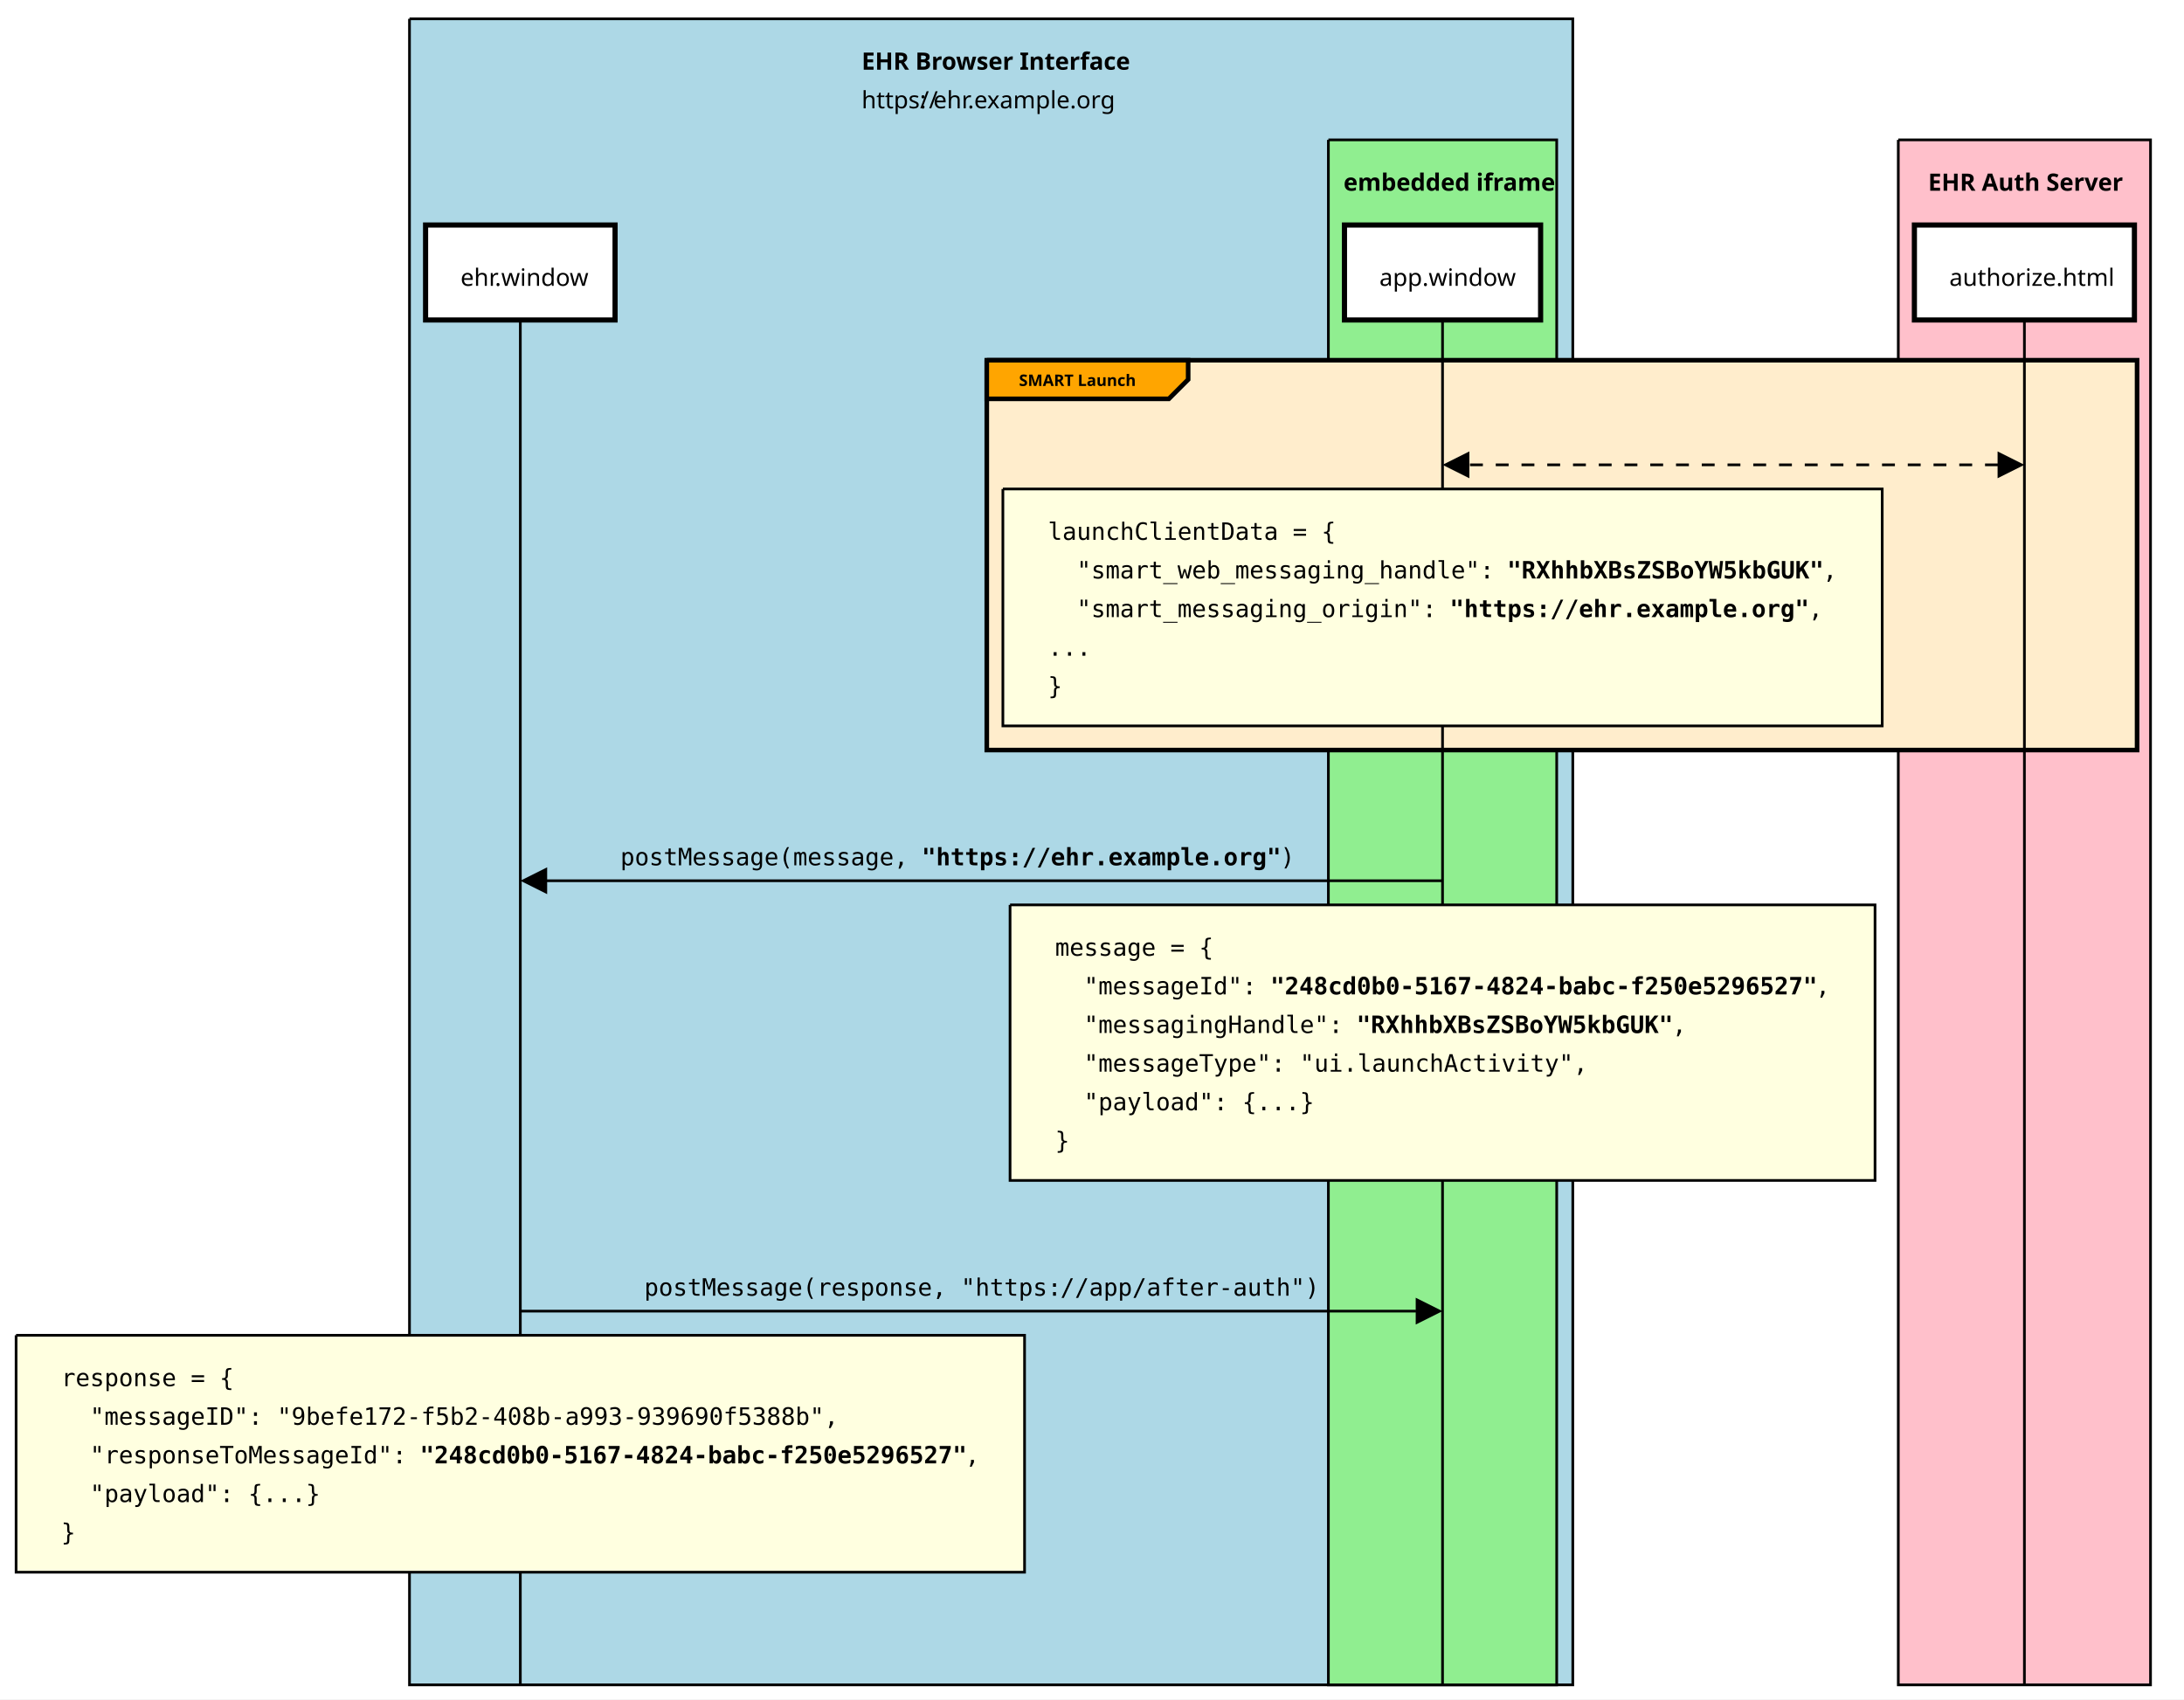
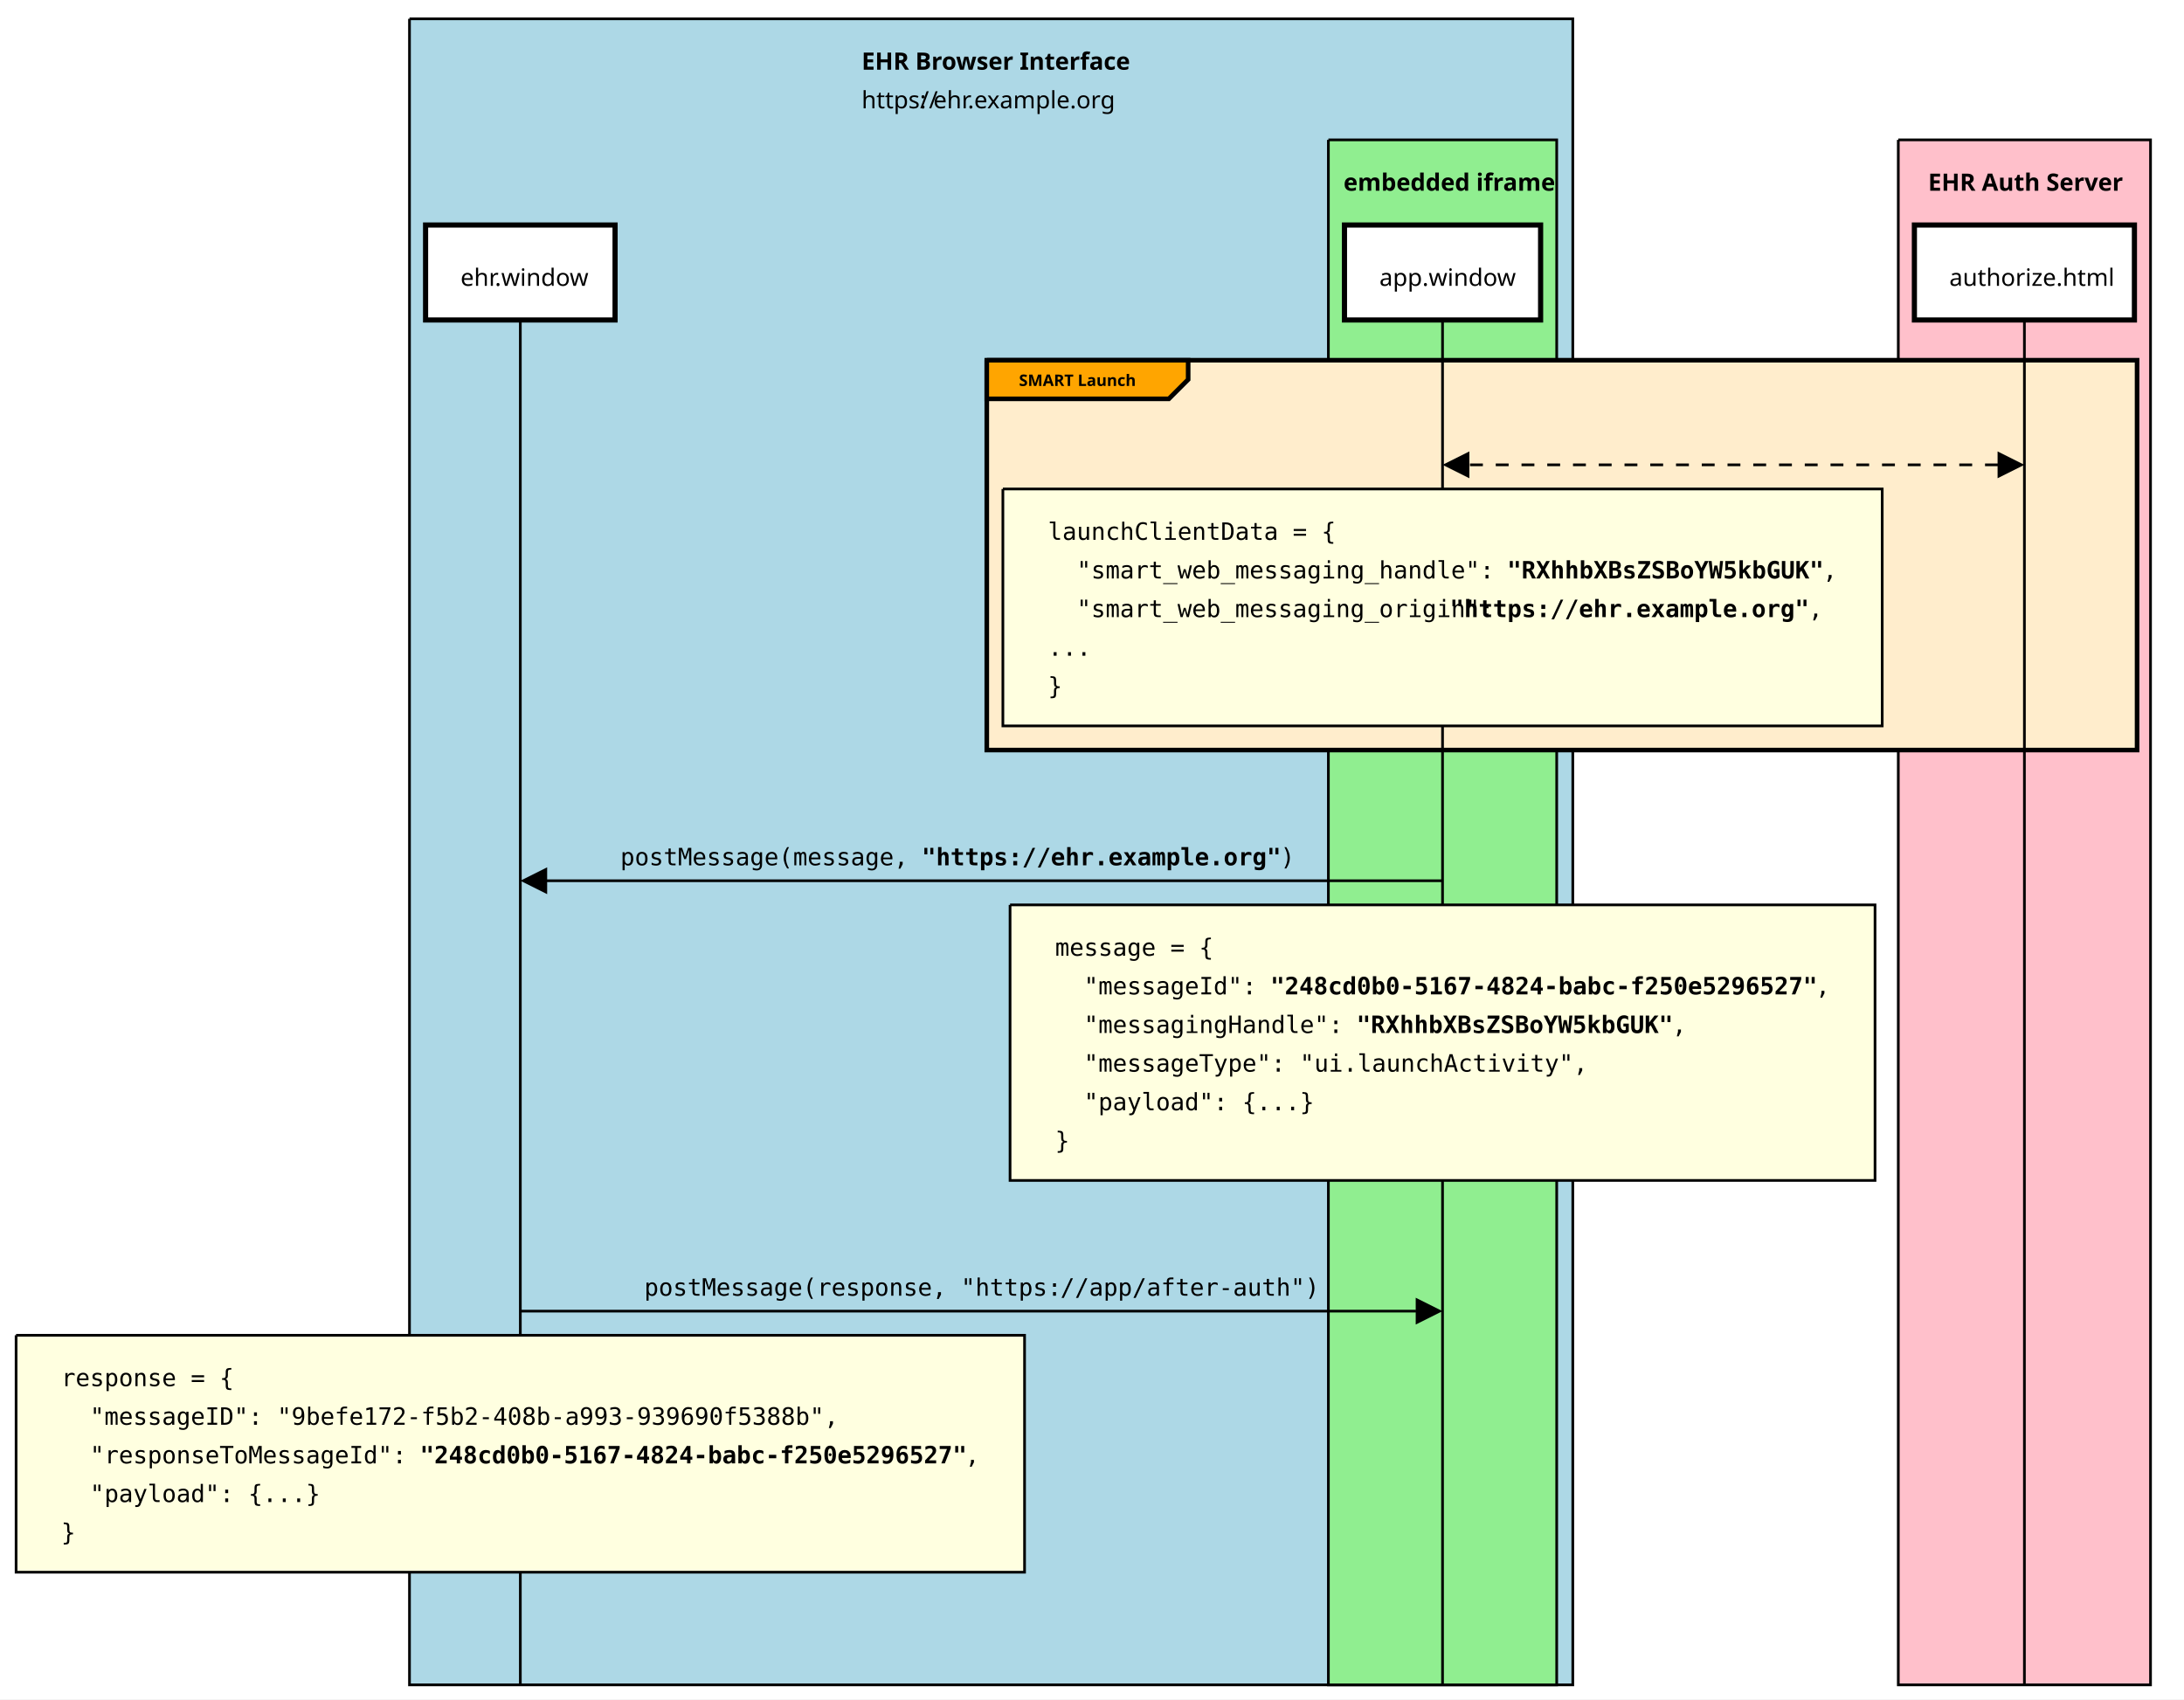
<svg xmlns="http://www.w3.org/2000/svg" version="1.1" width="1023" height="796">
  <defs />
  <g>
    <g />
    <g />
    <g />
    <g />
    <g />
    <g />
    <g />
    <g />
    <g />
    <g />
    <g />
    <g />
    <g />
    <g />
    <g />
    <g />
    <g />
    <g />
    <g />
    <g />
    <g />
    <g />
    <g />
    <g />
    <g />
    <g />
    <g />
    <g />
    <g />
    <g />
    <g />
    <g />
    <g />
    <g />
    <g />
    <g />
    <g />
    <g />
    <g />
    <g />
    <g />
    <g />
    <g />
    <g />
    <g />
    <g />
    <g />
    <g>
      <rect fill="white" stroke="none" x="0" y="0" width="1023" height="796" />
    </g>
    <g>
      <g>
        <path fill="lightblue" stroke="black" paint-order="fill stroke markers" d=" M 191.805 8.821 L 736.709 8.821 L 736.709 789.216 L 191.805 789.216 L 191.805 8.821" stroke-miterlimit="10" stroke-width="1.257" stroke-dasharray="" />
      </g>
      <g>
        <text fill="black" stroke="none" font-family="sans-serif" font-size="8.4pt" font-style="normal" font-weight="bold" text-decoration="normal" x="403.571" y="32.645" text-anchor="start" dominant-baseline="alphabetic" xml:space="preserve">EHR Browser Interface</text>
        <text fill="black" stroke="none" font-family="sans-serif" font-size="8.4pt" font-style="normal" font-weight="normal" text-decoration="normal" x="403.571" y="50.74" text-anchor="start" dominant-baseline="alphabetic" xml:space="preserve">https:</text>
        <text fill="black" stroke="none" font-family="sans-serif" font-size="8.4pt" font-style="normal" font-weight="normal" text-decoration="normal" x="430.964" y="50.74" text-anchor="start" dominant-baseline="alphabetic" xml:space="preserve">//</text>
        <text fill="black" stroke="none" font-family="sans-serif" font-size="8.4pt" font-style="normal" font-weight="normal" text-decoration="normal" x="437.187" y="50.74" text-anchor="start" dominant-baseline="alphabetic" xml:space="preserve">ehr.example.org</text>
      </g>
      <g>
        <path fill="lightgreen" stroke="black" paint-order="fill stroke markers" d=" M 622.22 65.517 L 729.17 65.517 L 729.17 789.216 L 622.22 789.216 L 622.22 65.517" stroke-miterlimit="10" stroke-width="1.257" stroke-dasharray="" />
      </g>
      <g>
        <text fill="black" stroke="none" font-family="sans-serif" font-size="8.4pt" font-style="normal" font-weight="bold" text-decoration="normal" x="629.326" y="89.341" text-anchor="start" dominant-baseline="alphabetic" xml:space="preserve">embedded iframe</text>
      </g>
      <g>
        <path fill="pink" stroke="black" paint-order="fill stroke markers" d=" M 889.174 65.517 L 1007.318 65.517 L 1007.318 789.216 L 889.174 789.216 L 889.174 65.517" stroke-miterlimit="10" stroke-width="1.257" stroke-dasharray="" />
      </g>
      <g>
        <text fill="black" stroke="none" font-family="sans-serif" font-size="8.4pt" font-style="normal" font-weight="bold" text-decoration="normal" x="903.124" y="89.341" text-anchor="start" dominant-baseline="alphabetic" xml:space="preserve">EHR Auth Server</text>
      </g>
      <rect fill="rgb(255,237,204)" stroke="none" x="462.216" y="168.73" width="538.806" height="182.602" />
    </g>
    <g>
      <path fill="none" stroke="black" paint-order="fill stroke markers" d=" M 243.724 149.882 L 243.724 789.216" stroke-miterlimit="10" stroke-width="1.257" />
      <path fill="none" stroke="black" paint-order="fill stroke markers" d=" M 675.695 149.882 L 675.695 789.216" stroke-miterlimit="10" stroke-width="1.257" />
      <path fill="none" stroke="black" paint-order="fill stroke markers" d=" M 948.246 149.882 L 948.246 789.216" stroke-miterlimit="10" stroke-width="1.257" />
    </g>
    <g>
      <path fill="none" stroke="none" />
      <g>
        <path fill="white" stroke="black" paint-order="fill stroke markers" d=" M 199.345 105.4 L 288.104 105.4 L 288.104 149.882 L 199.345 149.882 L 199.345 105.4 Z" stroke-miterlimit="10" stroke-width="2.413" stroke-dasharray="" />
      </g>
      <g>
        <text fill="black" stroke="none" font-family="sans-serif" font-size="8.4pt" font-style="normal" font-weight="normal" text-decoration="normal" x="215.705" y="133.898" text-anchor="start" dominant-baseline="alphabetic" xml:space="preserve">ehr.window</text>
      </g>
      <path fill="none" stroke="none" />
      <g>
        <path fill="white" stroke="black" paint-order="fill stroke markers" d=" M 629.76 105.4 L 721.63 105.4 L 721.63 149.882 L 629.76 149.882 L 629.76 105.4 Z" stroke-miterlimit="10" stroke-width="2.413" stroke-dasharray="" />
      </g>
      <g>
        <text fill="black" stroke="none" font-family="sans-serif" font-size="8.4pt" font-style="normal" font-weight="normal" text-decoration="normal" x="646.12" y="133.898" text-anchor="start" dominant-baseline="alphabetic" xml:space="preserve">app.window</text>
      </g>
      <path fill="none" stroke="none" />
      <g>
        <path fill="white" stroke="black" paint-order="fill stroke markers" d=" M 896.714 105.4 L 999.779 105.4 L 999.779 149.882 L 896.714 149.882 L 896.714 105.4 Z" stroke-miterlimit="10" stroke-width="2.413" stroke-dasharray="" />
      </g>
      <g>
        <text fill="black" stroke="none" font-family="sans-serif" font-size="8.4pt" font-style="normal" font-weight="normal" text-decoration="normal" x="913.074" y="133.898" text-anchor="start" dominant-baseline="alphabetic" xml:space="preserve">authorize.html</text>
      </g>
    </g>
    <g>
      <g>
        <g>
          <rect fill="rgb(255,237,204)" stroke="none" x="809.52" y="198.133" width="4.901" height="19.602" />
        </g>
        <text fill="black" stroke="none" font-family="sans-serif" font-size="7pt" font-style="normal" font-weight="normal" text-decoration="normal" x="811.971" y="211.704" text-anchor="start" dominant-baseline="alphabetic" xml:space="preserve" />
      </g>
      <g>
        <path fill="none" stroke="black" paint-order="fill stroke markers" d=" M 935.831 217.736 L 688.11 217.736" stroke-miterlimit="10" stroke-width="1.257" stroke-dasharray="6.031" />
        <g transform="translate(675.6951,217.7357) translate(-675.6951,-217.7357)">
          <path fill="black" stroke="none" paint-order="stroke fill markers" d=" M 688.261 211.453 L 675.695 217.736 L 688.261 224.018 Z" />
          <g transform="translate(948.2462,217.7357) translate(-948.2462,-217.7357)">
            <path fill="black" stroke="none" paint-order="stroke fill markers" d=" M 935.681 211.453 L 948.246 217.736 L 935.681 224.018 Z" />
          </g>
        </g>
      </g>
      <path fill="lightyellow" stroke="black" paint-order="fill stroke markers" d=" M 469.755 229.045 L 881.635 229.045 L 881.635 340.024 L 469.755 340.024 L 469.755 229.045" stroke-miterlimit="10" stroke-width="1.257" stroke-dasharray="" />
      <g>
        <text fill="black" stroke="none" font-family="monospace" font-size="8.4pt" font-style="normal" font-weight="normal" text-decoration="normal" x="490.865" y="252.869" text-anchor="start" dominant-baseline="alphabetic" xml:space="preserve">launchClientData = {</text>
        <text fill="black" stroke="none" font-family="monospace" font-size="8.4pt" font-style="normal" font-weight="normal" text-decoration="normal" x="490.865" y="270.963" text-anchor="start" dominant-baseline="alphabetic" xml:space="preserve">  "smart_web_messaging_handle": </text>
        <text fill="black" stroke="none" font-family="monospace" font-size="8.4pt" font-style="normal" font-weight="bold" text-decoration="normal" x="705.94" y="270.963" text-anchor="start" dominant-baseline="alphabetic" xml:space="preserve">"RXhhbXBsZSBoYW5kbGUK"</text>
        <text fill="black" stroke="none" font-family="monospace" font-size="8.4pt" font-style="normal" font-weight="normal" text-decoration="normal" x="853.804" y="270.963" text-anchor="start" dominant-baseline="alphabetic" xml:space="preserve">,</text>
-         <text fill="black" stroke="none" font-family="monospace" font-size="8.4pt" font-style="normal" font-weight="normal" text-decoration="normal" x="490.865" y="289.058" text-anchor="start" dominant-baseline="alphabetic" xml:space="preserve">  "smart_messaging_origin": </text>
+         <text fill="black" stroke="none" font-family="monospace" font-size="8.4pt" font-style="normal" font-weight="normal" text-decoration="normal" x="490.865" y="289.058" text-anchor="start" dominant-baseline="alphabetic" xml:space="preserve">  "smart_web_messaging_origin": </text>
        <text fill="black" stroke="none" font-family="monospace" font-size="8.4pt" font-style="normal" font-weight="bold" text-decoration="normal" x="679.056" y="289.058" text-anchor="start" dominant-baseline="alphabetic" xml:space="preserve">"https:</text>
        <text fill="black" stroke="none" font-family="monospace" font-size="8.4pt" font-style="normal" font-weight="bold" text-decoration="normal" x="726.103" y="289.058" text-anchor="start" dominant-baseline="alphabetic" xml:space="preserve">//</text>
        <text fill="black" stroke="none" font-family="monospace" font-size="8.4pt" font-style="normal" font-weight="bold" text-decoration="normal" x="739.545" y="289.058" text-anchor="start" dominant-baseline="alphabetic" xml:space="preserve">ehr.example.org"</text>
        <text fill="black" stroke="none" font-family="monospace" font-size="8.4pt" font-style="normal" font-weight="normal" text-decoration="normal" x="847.083" y="289.058" text-anchor="start" dominant-baseline="alphabetic" xml:space="preserve">,</text>
        <text fill="black" stroke="none" font-family="monospace" font-size="8.4pt" font-style="normal" font-weight="normal" text-decoration="normal" x="490.865" y="307.152" text-anchor="start" dominant-baseline="alphabetic" xml:space="preserve">...</text>
        <text fill="black" stroke="none" font-family="monospace" font-size="8.4pt" font-style="normal" font-weight="normal" text-decoration="normal" x="490.865" y="325.246" text-anchor="start" dominant-baseline="alphabetic" xml:space="preserve">}</text>
      </g>
      <g>
        <text fill="black" stroke="none" font-family="monospace" font-size="8.4pt" font-style="normal" font-weight="normal" text-decoration="normal" x="290.566" y="405.314" text-anchor="start" dominant-baseline="alphabetic" xml:space="preserve">postMessage(message, </text>
        <text fill="black" stroke="none" font-family="monospace" font-size="8.4pt" font-style="normal" font-weight="bold" text-decoration="normal" x="431.709" y="405.314" text-anchor="start" dominant-baseline="alphabetic" xml:space="preserve">"https:</text>
        <text fill="black" stroke="none" font-family="monospace" font-size="8.4pt" font-style="normal" font-weight="bold" text-decoration="normal" x="478.757" y="405.314" text-anchor="start" dominant-baseline="alphabetic" xml:space="preserve">//</text>
        <text fill="black" stroke="none" font-family="monospace" font-size="8.4pt" font-style="normal" font-weight="bold" text-decoration="normal" x="492.199" y="405.314" text-anchor="start" dominant-baseline="alphabetic" xml:space="preserve">ehr.example.org"</text>
        <text fill="black" stroke="none" font-family="monospace" font-size="8.4pt" font-style="normal" font-weight="normal" text-decoration="normal" x="599.736" y="405.314" text-anchor="start" dominant-baseline="alphabetic" xml:space="preserve">)</text>
        <text fill="black" stroke="none" font-family="monospace" font-size="7pt" font-style="normal" font-weight="normal" text-decoration="normal" x="606.457" y="405.314" text-anchor="start" dominant-baseline="alphabetic" xml:space="preserve">    </text>
      </g>
      <g>
        <path fill="none" stroke="black" paint-order="fill stroke markers" d=" M 675.695 412.552 L 256.139 412.552" stroke-miterlimit="10" stroke-width="1.257" stroke-dasharray="" />
        <g transform="translate(243.7241,412.5518) translate(-243.7241,-412.5518)">
          <path fill="black" stroke="none" paint-order="stroke fill markers" d=" M 256.29 406.269 L 243.724 412.552 L 256.29 418.835 Z" />
        </g>
      </g>
      <path fill="lightyellow" stroke="black" paint-order="fill stroke markers" d=" M 473.116 423.861 L 878.274 423.861 L 878.274 552.934 L 473.116 552.934 L 473.116 423.861" stroke-miterlimit="10" stroke-width="1.257" stroke-dasharray="" />
      <g>
        <text fill="black" stroke="none" font-family="monospace" font-size="8.4pt" font-style="normal" font-weight="normal" text-decoration="normal" x="494.226" y="447.685" text-anchor="start" dominant-baseline="alphabetic" xml:space="preserve">message = {</text>
        <text fill="black" stroke="none" font-family="monospace" font-size="8.4pt" font-style="normal" font-weight="normal" text-decoration="normal" x="494.226" y="465.779" text-anchor="start" dominant-baseline="alphabetic" xml:space="preserve">  "messageId": </text>
        <text fill="black" stroke="none" font-family="monospace" font-size="8.4pt" font-style="normal" font-weight="bold" text-decoration="normal" x="595.042" y="465.779" text-anchor="start" dominant-baseline="alphabetic" xml:space="preserve">"248cd0b0-5167-4824-babc-f250e5296527"</text>
        <text fill="black" stroke="none" font-family="monospace" font-size="8.4pt" font-style="normal" font-weight="normal" text-decoration="normal" x="850.443" y="465.779" text-anchor="start" dominant-baseline="alphabetic" xml:space="preserve">,</text>
        <text fill="black" stroke="none" font-family="monospace" font-size="8.4pt" font-style="normal" font-weight="normal" text-decoration="normal" x="494.226" y="483.874" text-anchor="start" dominant-baseline="alphabetic" xml:space="preserve">  "messagingHandle": </text>
        <text fill="black" stroke="none" font-family="monospace" font-size="8.4pt" font-style="normal" font-weight="bold" text-decoration="normal" x="635.369" y="483.874" text-anchor="start" dominant-baseline="alphabetic" xml:space="preserve">"RXhhbXBsZSBoYW5kbGUK"</text>
        <text fill="black" stroke="none" font-family="monospace" font-size="8.4pt" font-style="normal" font-weight="normal" text-decoration="normal" x="783.232" y="483.874" text-anchor="start" dominant-baseline="alphabetic" xml:space="preserve">,</text>
        <text fill="black" stroke="none" font-family="monospace" font-size="8.4pt" font-style="normal" font-weight="normal" text-decoration="normal" x="494.226" y="501.968" text-anchor="start" dominant-baseline="alphabetic" xml:space="preserve">  "messageType": "ui.launchActivity",</text>
        <text fill="black" stroke="none" font-family="monospace" font-size="8.4pt" font-style="normal" font-weight="normal" text-decoration="normal" x="494.226" y="520.063" text-anchor="start" dominant-baseline="alphabetic" xml:space="preserve">  "payload": {...}</text>
        <text fill="black" stroke="none" font-family="monospace" font-size="8.4pt" font-style="normal" font-weight="normal" text-decoration="normal" x="494.226" y="538.157" text-anchor="start" dominant-baseline="alphabetic" xml:space="preserve">}</text>
      </g>
      <g>
        <text fill="black" stroke="none" font-family="monospace" font-size="8.4pt" font-style="normal" font-weight="normal" text-decoration="normal" x="301.764" y="606.916" text-anchor="start" dominant-baseline="alphabetic" xml:space="preserve">postMessage(response, "https:</text>
        <text fill="black" stroke="none" font-family="monospace" font-size="8.4pt" font-style="normal" font-weight="normal" text-decoration="normal" x="496.676" y="606.916" text-anchor="start" dominant-baseline="alphabetic" xml:space="preserve">//</text>
        <text fill="black" stroke="none" font-family="monospace" font-size="8.4pt" font-style="normal" font-weight="normal" text-decoration="normal" x="510.118" y="606.916" text-anchor="start" dominant-baseline="alphabetic" xml:space="preserve">app/after-auth")</text>
      </g>
      <g>
        <path fill="none" stroke="black" paint-order="fill stroke markers" d=" M 243.724 614.153 L 663.28 614.153" stroke-miterlimit="10" stroke-width="1.257" stroke-dasharray="" />
        <g transform="translate(675.6951,614.1534) translate(-675.6951,-614.1534)">
          <path fill="black" stroke="none" paint-order="stroke fill markers" d=" M 663.13 607.871 L 675.695 614.153 L 663.13 620.436 Z" />
        </g>
      </g>
      <path fill="lightyellow" stroke="black" paint-order="fill stroke markers" d=" M 7.539 625.462 L 479.909 625.462 L 479.909 736.441 L 7.539 736.441 L 7.539 625.462" stroke-miterlimit="10" stroke-width="1.257" stroke-dasharray="" />
      <g>
        <text fill="black" stroke="none" font-family="monospace" font-size="8.4pt" font-style="normal" font-weight="normal" text-decoration="normal" x="28.649" y="649.287" text-anchor="start" dominant-baseline="alphabetic" xml:space="preserve">response = {</text>
        <text fill="black" stroke="none" font-family="monospace" font-size="8.4pt" font-style="normal" font-weight="normal" text-decoration="normal" x="28.649" y="667.381" text-anchor="start" dominant-baseline="alphabetic" xml:space="preserve">  "messageID": "9befe172-f5b2-408b-a993-939690f5388b",</text>
        <text fill="black" stroke="none" font-family="monospace" font-size="8.4pt" font-style="normal" font-weight="normal" text-decoration="normal" x="28.649" y="685.475" text-anchor="start" dominant-baseline="alphabetic" xml:space="preserve">  "responseToMessageId": </text>
        <text fill="black" stroke="none" font-family="monospace" font-size="8.4pt" font-style="normal" font-weight="bold" text-decoration="normal" x="196.677" y="685.475" text-anchor="start" dominant-baseline="alphabetic" xml:space="preserve">"248cd0b0-5167-4824-babc-f250e5296527"</text>
        <text fill="black" stroke="none" font-family="monospace" font-size="8.4pt" font-style="normal" font-weight="normal" text-decoration="normal" x="452.078" y="685.475" text-anchor="start" dominant-baseline="alphabetic" xml:space="preserve">,</text>
        <text fill="black" stroke="none" font-family="monospace" font-size="8.4pt" font-style="normal" font-weight="normal" text-decoration="normal" x="28.649" y="703.57" text-anchor="start" dominant-baseline="alphabetic" xml:space="preserve">  "payload": {...}</text>
        <text fill="black" stroke="none" font-family="monospace" font-size="8.4pt" font-style="normal" font-weight="normal" text-decoration="normal" x="28.649" y="721.664" text-anchor="start" dominant-baseline="alphabetic" xml:space="preserve">}</text>
      </g>
      <g>
        <g />
        <path fill="none" stroke="black" paint-order="fill stroke markers" d=" M 462.216 168.73 L 1001.021 168.73 L 1001.021 351.333 L 462.216 351.333 L 462.216 168.73 Z" stroke-miterlimit="10" stroke-width="2.154" stroke-dasharray="" />
        <path fill="orange" stroke="black" paint-order="fill stroke markers" d=" M 462.216 168.73 L 462.216 186.824 L 547.493 186.824 L 556.54 177.777 L 556.54 168.73 L 462.216 168.73" stroke-miterlimit="10" stroke-width="2.154" stroke-dasharray="" />
        <text fill="black" stroke="none" font-family="sans-serif" font-size="5.6pt" font-style="normal" font-weight="bold" text-decoration="normal" x="477.294" y="180.793" text-anchor="start" dominant-baseline="alphabetic" xml:space="preserve">SMART Launch</text>
      </g>
    </g>
  </g>
</svg>
